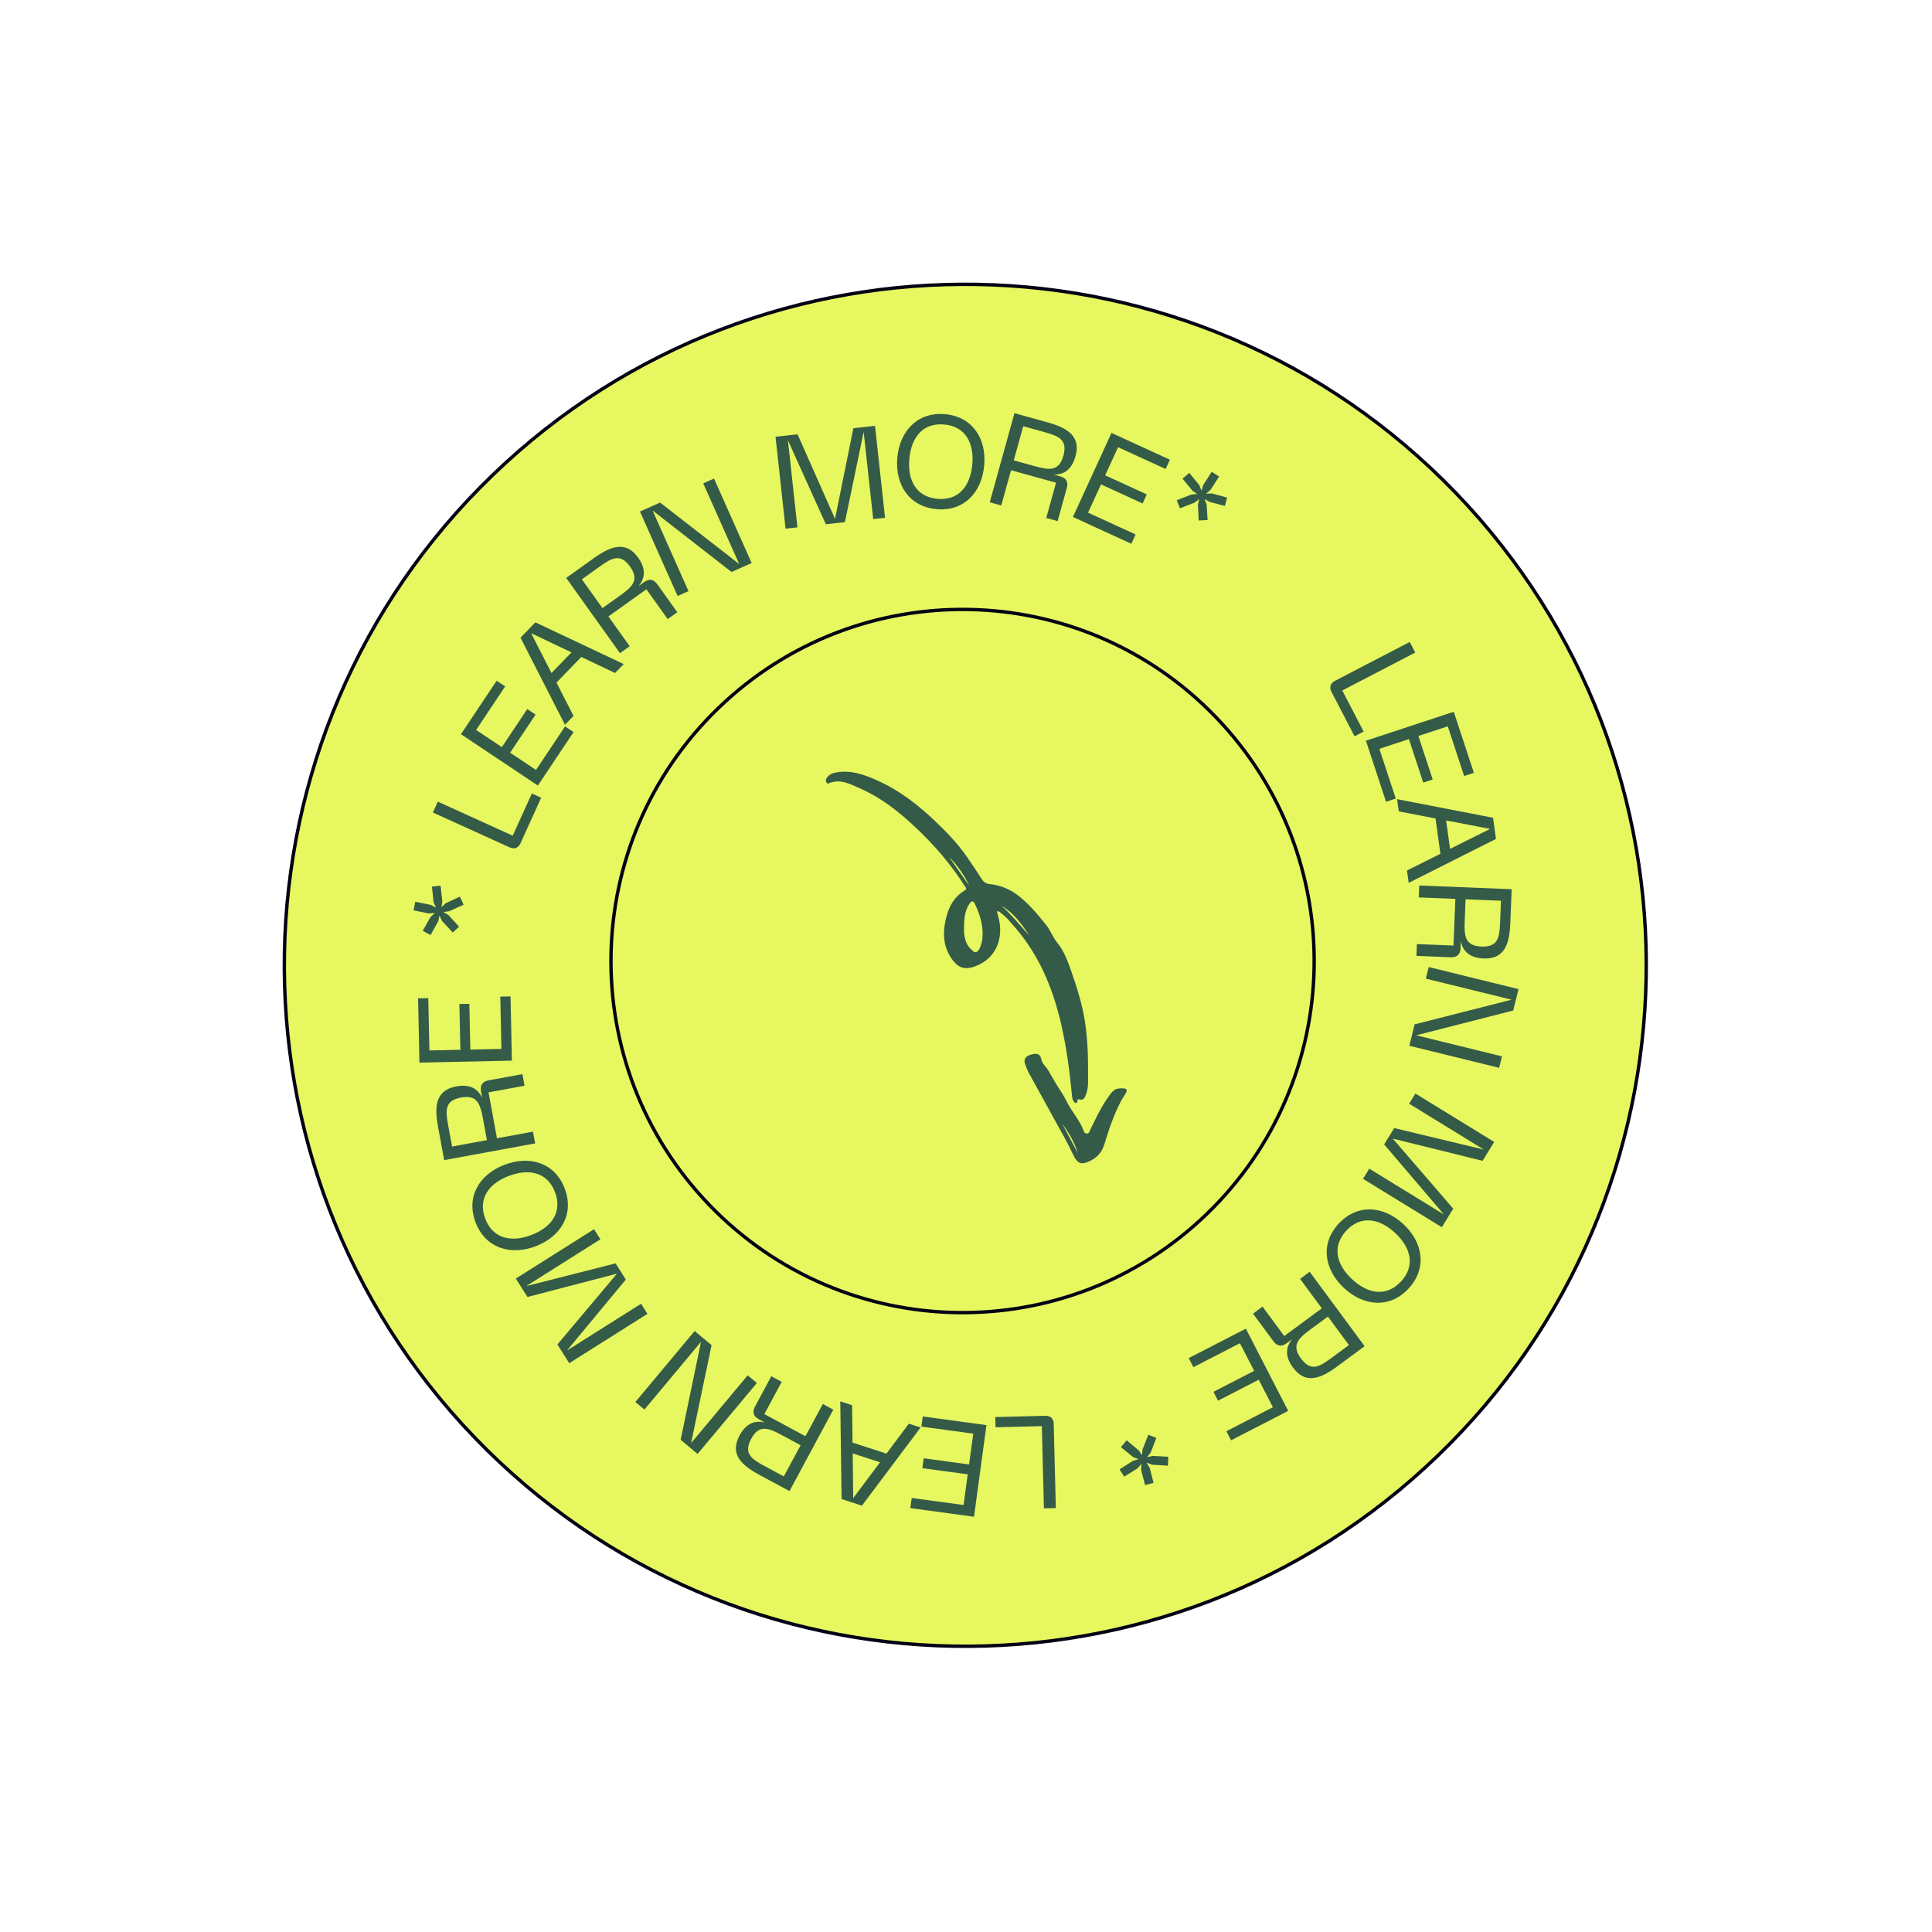
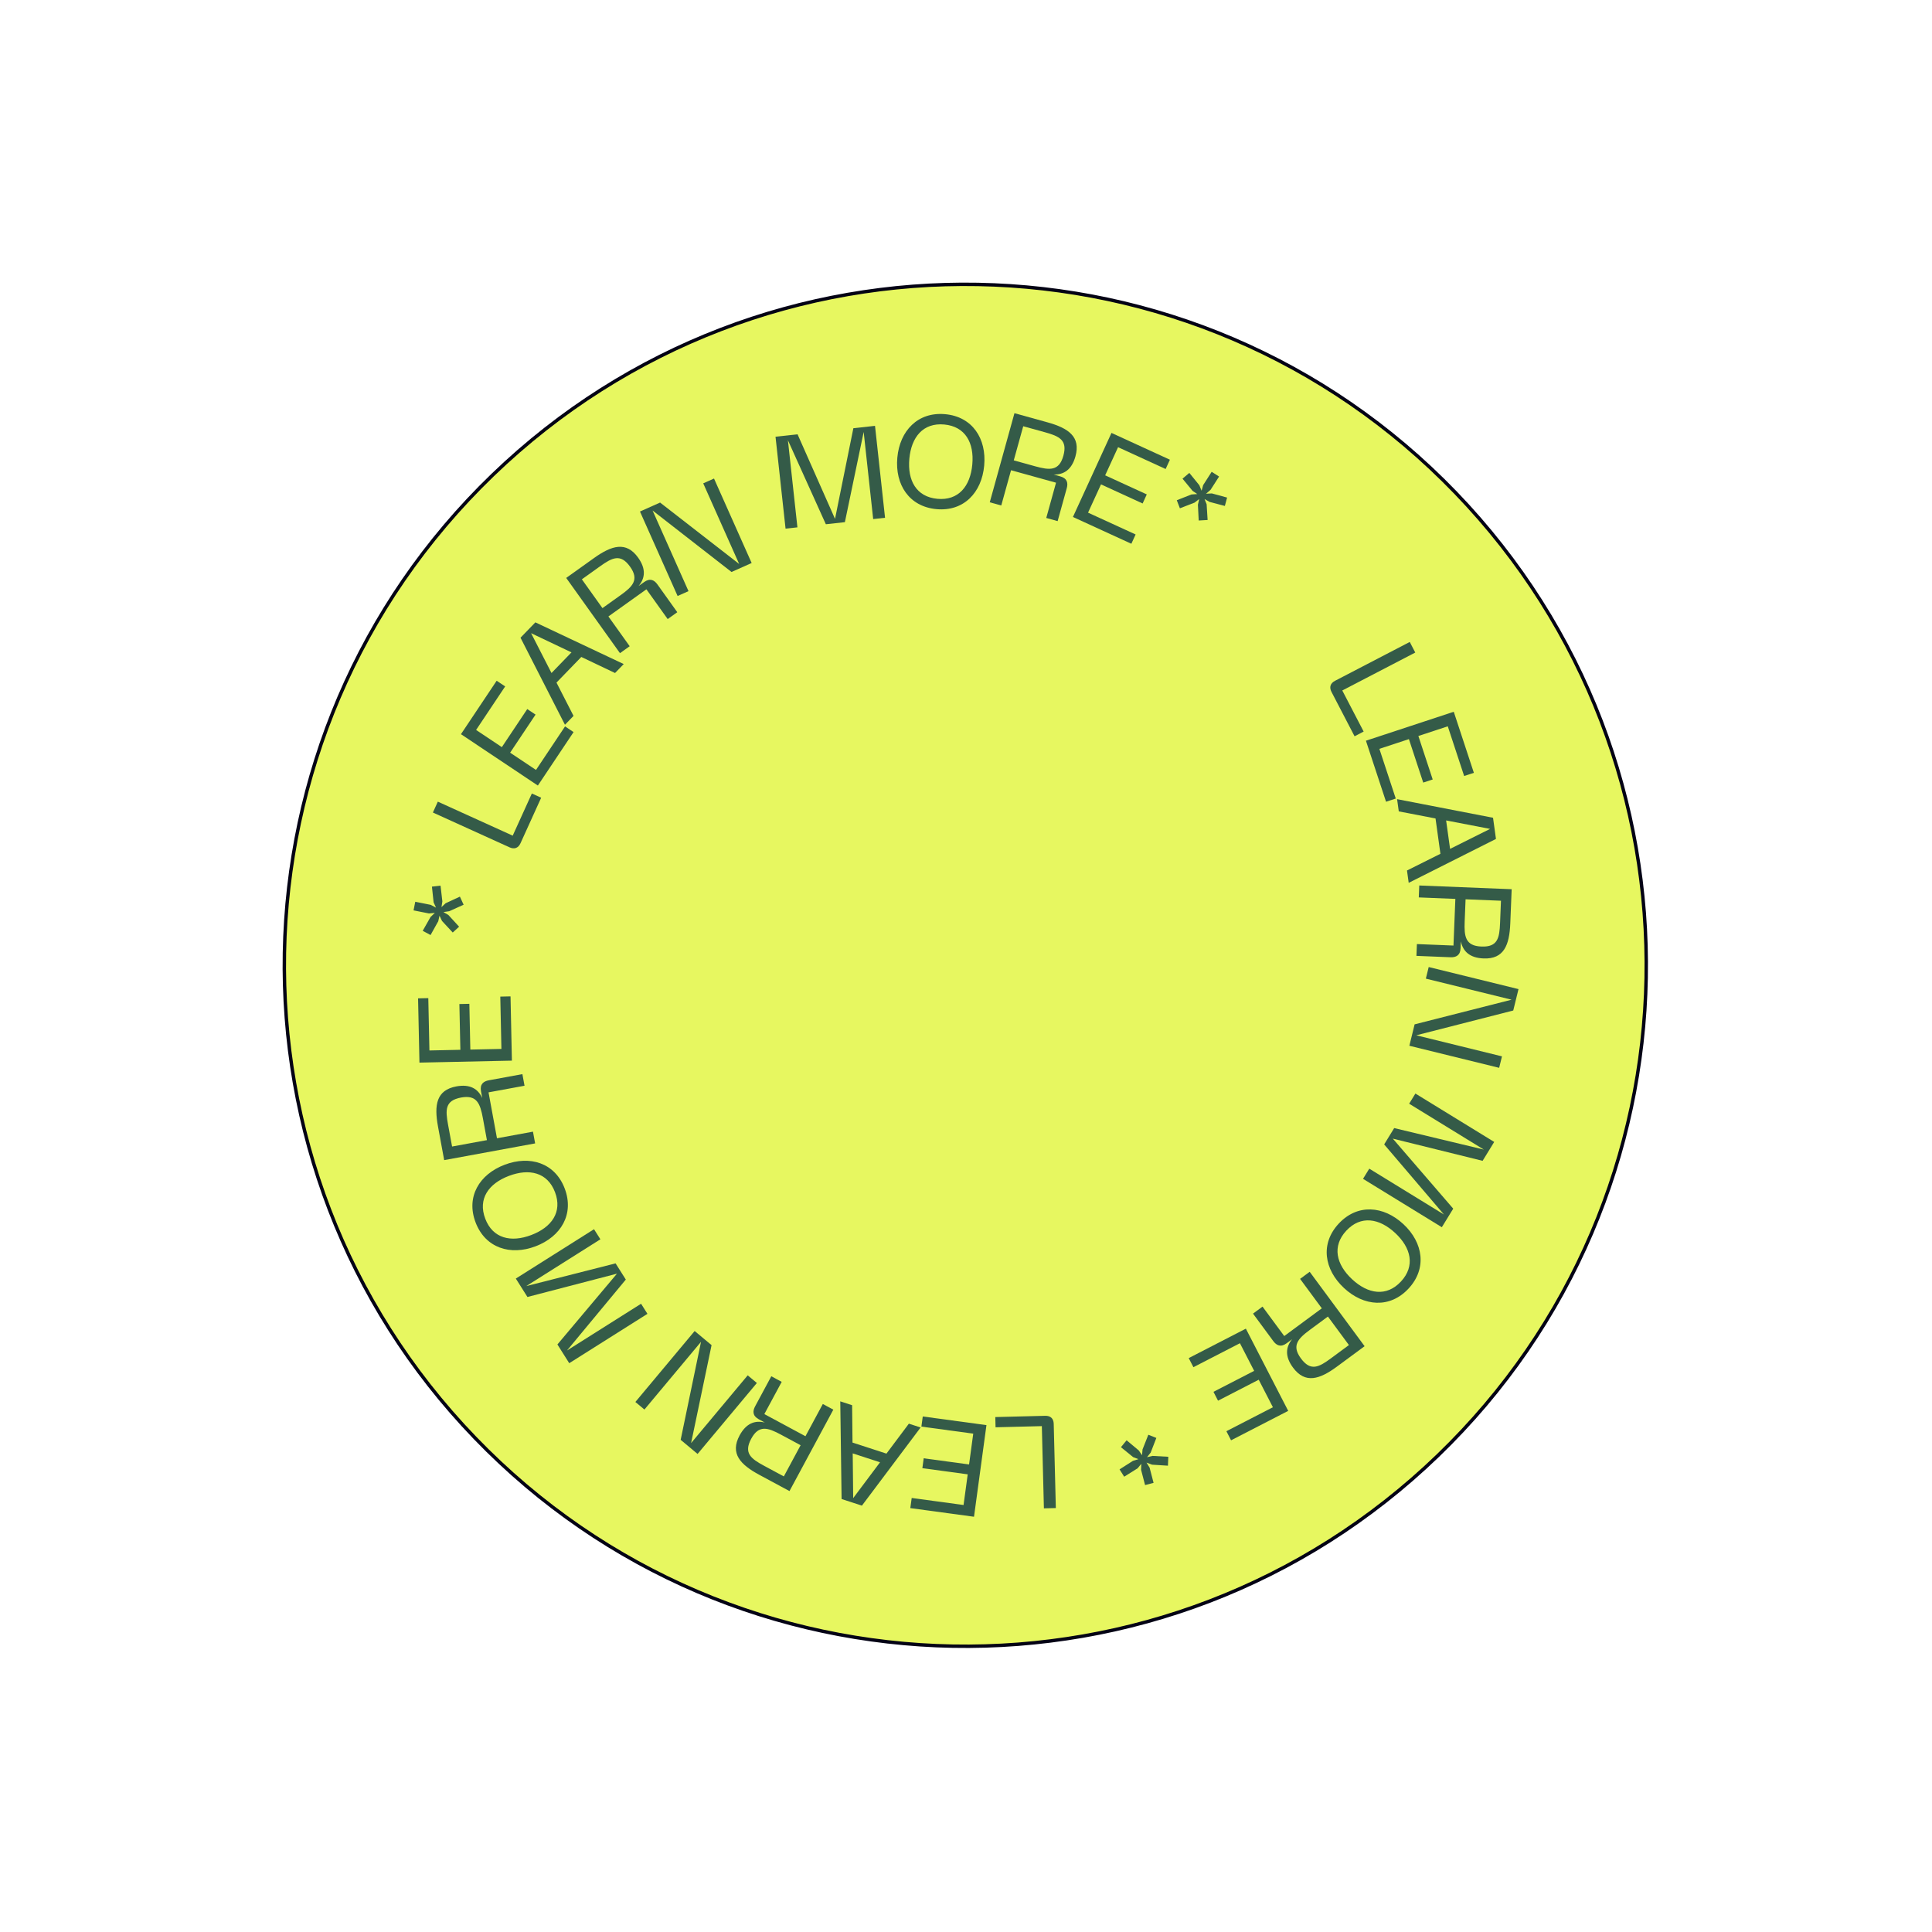
<svg xmlns="http://www.w3.org/2000/svg" width="283" height="283" viewBox="0 0 283 283" fill="none">
  <circle cx="141.397" cy="141.397" r="99.75" transform="rotate(-43.9363 141.397 141.397)" fill="#E7F760" stroke="#040315" stroke-width="0.5" />
-   <circle cx="140.999" cy="140.772" r="51.504" transform="rotate(-43.9363 140.999 140.772)" stroke="#040315" stroke-width="0.5" />
-   <path fill-rule="evenodd" clip-rule="evenodd" d="M142.008 129.792L139.039 125.543C140.277 126.785 141.255 128.213 142.008 129.792ZM150.756 137.031C149.438 135.54 148.182 134.018 146.715 132.691C148.492 133.744 149.676 135.353 150.756 137.031ZM143.376 139.127C142.941 139.757 142.593 139.393 142.261 139.077C141.137 138.01 141.177 136.589 141.229 135.23C141.267 134.241 141.431 133.216 142.027 132.355C142.254 132.026 142.524 131.828 142.781 132.36C143.481 133.812 143.969 135.318 143.934 136.949C143.917 137.727 143.755 138.478 143.376 139.127ZM146.197 133.434C147.251 134.106 148.028 135.079 148.828 136.018C152.282 140.077 154.241 144.837 155.429 149.98C156.222 153.415 156.68 156.892 157.016 160.392C157.047 160.712 157.065 161.036 157.259 161.309C157.477 161.616 157.698 161.738 157.835 161.256C157.869 161.137 157.8 160.954 158.02 161.027C158.777 161.277 158.93 160.704 159.112 160.214C159.454 159.293 159.369 158.316 159.376 157.367C159.396 154.708 159.315 152.046 158.886 149.417C158.488 146.977 157.74 144.622 156.927 142.289C156.41 140.804 155.863 139.3 154.871 138.092C154.212 137.289 153.906 136.321 153.269 135.529C152.049 134.009 150.818 132.509 149.284 131.287C148.02 130.282 146.594 129.662 144.986 129.504C144.456 129.453 144.09 129.217 143.819 128.787C143.089 127.631 142.319 126.495 141.54 125.378C140.273 123.561 138.724 121.954 137.123 120.417C134.569 117.964 131.804 115.801 128.545 114.341C126.63 113.484 124.686 112.762 122.522 113.141C121.952 113.24 121.444 113.435 121.106 113.945C120.961 114.164 120.913 114.374 121.059 114.613C121.233 114.895 121.379 114.734 121.608 114.655C123.176 114.107 124.53 114.85 125.892 115.448C129.647 117.097 132.688 119.718 135.536 122.593C137.716 124.793 139.66 127.185 141.321 129.801C141.453 130.009 141.714 130.184 141.311 130.425C139.904 131.265 139.105 132.577 138.681 134.105C138.026 136.463 138.049 138.768 139.664 140.788C140.532 141.873 141.51 142.034 142.807 141.559C146.113 140.35 147.025 137.17 146.249 134.329C146.179 134.075 146.109 133.82 146.04 133.567C146.092 133.522 146.145 133.478 146.197 133.434Z" fill="#345B48" />
-   <path fill-rule="evenodd" clip-rule="evenodd" d="M155.6 164.626C156.59 165.932 157.383 167.342 157.884 168.904C157.123 167.478 156.361 166.052 155.6 164.626ZM162.035 161.139C161.105 162.514 160.426 164.024 159.689 165.503C159.579 165.724 159.567 166.042 159.193 166.038C158.835 166.035 158.77 165.733 158.684 165.511C158.21 164.299 157.407 163.294 156.725 162.208C156.294 161.522 155.989 160.75 155.525 160.058C154.809 158.995 154.173 157.876 153.533 156.764C153.208 156.201 152.633 155.814 152.514 155.094C152.396 154.388 151.862 154.197 150.866 154.528C150.358 154.697 149.919 155.091 150.122 155.737C150.289 156.269 150.5 156.796 150.766 157.284C152.533 160.512 154.325 163.725 156.096 166.95C156.493 167.674 156.842 168.426 157.204 169.169C157.863 170.52 158.43 170.685 159.777 170.004C160.823 169.475 161.451 168.666 161.789 167.553C162.441 165.41 163.154 163.286 164.202 161.295C164.412 160.896 164.678 160.527 164.905 160.136C165.167 159.683 165.044 159.433 164.502 159.424C163.3 159.404 163.1 159.543 162.035 161.139Z" fill="#345B48" />
-   <path d="M195.041 101.356L198.418 107.851L199.748 107.16L196.619 101.142L207.308 95.585L206.501 94.034L195.557 99.724C194.858 100.087 194.686 100.675 195.041 101.356Z" fill="#345B48" />
-   <path d="M200.081 108.499L203.028 117.441L204.451 116.972L202.052 109.691L206.377 108.266L208.475 114.635L209.862 114.178L207.764 107.809L212.07 106.39L214.469 113.671L215.893 113.202L212.947 104.26L200.081 108.499Z" fill="#345B48" />
-   <path d="M204.646 117.062L204.894 118.851L210.276 119.889L210.994 125.065L206.096 127.511L206.347 129.319L219.13 122.888L218.7 119.786L204.646 117.062ZM211.829 120.178L218.266 121.418L212.407 124.346L211.829 120.178Z" fill="#345B48" />
-   <path d="M207.895 129.707L207.824 131.454L213.181 131.67L212.905 138.505L207.548 138.288L207.479 140.016L212.47 140.218C213.257 140.249 213.903 139.968 213.947 138.893L213.987 137.895C214.293 139.349 215.274 140.312 217.309 140.394C220.304 140.515 221.099 138.432 221.227 135.264L221.43 130.253L207.895 129.707ZM214.678 131.731L219.862 131.94L219.73 135.204C219.641 137.392 219.394 138.747 216.995 138.651C214.652 138.556 214.458 137.183 214.546 134.994L214.678 131.731Z" fill="#345B48" />
-   <path d="M209.277 141.652L208.859 143.35L221.417 146.436L207.213 150.048L206.443 153.183L219.597 156.416L220.01 154.736L207.453 151.651L221.661 148.019L222.431 144.885L209.277 141.652Z" fill="#345B48" />
-   <path d="M207.328 160.183L206.413 161.673L217.35 168.39L204.221 165.242L202.753 167.633L211.509 177.902L200.572 171.186L199.657 172.676L211.2 179.764L212.869 177.046L204.018 166.786L217.172 170.039L218.871 167.272L207.328 160.183Z" fill="#345B48" />
+   <path d="M195.041 101.356L198.418 107.851L199.748 107.16L196.619 101.142L207.308 95.585L206.501 94.034L195.557 99.724C194.858 100.087 194.686 100.674 195.041 101.356Z" fill="#345B48" />
+   <path d="M200.081 108.499L203.028 117.441L204.451 116.972L202.052 109.691L206.377 108.266L208.475 114.634L209.862 114.178L207.764 107.809L212.07 106.39L214.469 113.671L215.893 113.202L212.947 104.26L200.081 108.499Z" fill="#345B48" />
+   <path d="M204.646 117.062L204.894 118.851L210.276 119.889L210.994 125.065L206.096 127.51L206.347 129.318L219.13 122.888L218.7 119.786L204.646 117.062ZM211.829 120.178L218.266 121.418L212.407 124.345L211.829 120.178Z" fill="#345B48" />
+   <path d="M207.895 129.707L207.824 131.454L213.181 131.67L212.905 138.504L207.548 138.288L207.479 140.016L212.47 140.218C213.257 140.249 213.903 139.968 213.947 138.893L213.987 137.894C214.293 139.349 215.274 140.312 217.309 140.394C220.304 140.515 221.099 138.432 221.227 135.264L221.43 130.253L207.895 129.707ZM214.678 131.73L219.862 131.94L219.73 135.203C219.641 137.392 219.394 138.747 216.995 138.65C214.652 138.556 214.458 137.183 214.546 134.994L214.678 131.73Z" fill="#345B48" />
+   <path d="M209.277 141.652L208.859 143.35L221.417 146.436L207.213 150.048L206.443 153.183L219.597 156.416L220.01 154.736L207.453 151.65L221.661 148.019L222.431 144.885L209.277 141.652Z" fill="#345B48" />
+   <path d="M207.328 160.183L206.413 161.673L217.35 168.389L204.221 165.242L202.753 167.633L211.509 177.902L200.572 171.186L199.657 172.676L211.2 179.764L212.869 177.046L204.018 166.786L217.172 170.039L218.871 167.271L207.328 160.183Z" fill="#345B48" />
  <path d="M205.577 179.32C202.667 176.609 198.836 176.296 196.099 179.235C193.362 182.173 193.958 185.958 196.868 188.669C199.765 191.367 203.583 191.694 206.32 188.755C209.057 185.817 208.473 182.018 205.577 179.32ZM204.372 180.613C206.692 182.774 207.331 185.443 205.209 187.721C203.088 189.998 200.38 189.551 198.06 187.39C195.726 185.216 195.088 182.547 197.209 180.269C199.331 177.992 202.039 178.439 204.372 180.613Z" fill="#345B48" />
-   <path d="M191.844 186.293L190.437 187.332L193.621 191.645L188.117 195.707L184.934 191.394L183.543 192.42L186.509 196.44C186.977 197.074 187.601 197.401 188.467 196.762L189.27 196.169C188.328 197.318 188.19 198.685 189.4 200.324C191.18 202.736 193.303 202.052 195.853 200.17L199.888 197.192L191.844 186.293ZM194.511 192.85L197.591 197.024L194.963 198.964C193.201 200.265 191.989 200.92 190.563 198.988C189.171 197.102 190.12 196.091 191.883 194.79L194.511 192.85Z" fill="#345B48" />
-   <path d="M182.493 194.623L174.124 198.935L174.81 200.267L181.625 196.756L183.71 200.804L177.749 203.875L178.418 205.173L184.379 202.102L186.456 206.134L179.641 209.644L180.327 210.977L188.696 206.665L182.493 194.623Z" fill="#345B48" />
-   <path d="M171.136 213.39L168.819 213.26L168.015 213.45L168.553 212.773L169.383 210.63L168.209 210.162L167.36 212.31L167.285 213.164L166.802 212.456L165.025 210.974L164.197 211.984L165.987 213.443L166.759 213.738L165.951 213.989L163.993 215.235L164.67 216.309L166.634 215.081L167.177 214.423L167.148 215.304L167.731 217.535L168.976 217.21L168.394 214.979L167.944 214.243L168.758 214.547L171.08 214.695L171.136 213.39Z" fill="#345B48" />
-   <path d="M153.11 207.389L145.792 207.572L145.829 209.07L152.609 208.9L152.911 220.943L154.659 220.9L154.35 208.568C154.33 207.781 153.878 207.369 153.11 207.389Z" fill="#345B48" />
-   <path d="M144.496 208.752L135.166 207.485L134.965 208.97L142.561 210.002L141.949 214.514L135.304 213.612L135.108 215.059L141.752 215.961L141.142 220.454L133.546 219.423L133.344 220.908L142.673 222.174L144.496 208.752Z" fill="#345B48" />
-   <path d="M134.85 209.099L133.132 208.54L129.846 212.926L124.876 211.309L124.819 205.835L123.083 205.27L123.276 219.578L126.254 220.547L134.85 209.099ZM128.907 214.197L124.976 219.444L124.906 212.894L128.907 214.197Z" fill="#345B48" />
-   <path d="M122.066 206.487L120.526 205.658L117.985 210.378L111.962 207.135L114.504 202.415L112.981 201.596L110.613 205.994C110.239 206.688 110.209 207.392 111.157 207.902L112.037 208.375C110.595 208.014 109.3 208.473 108.334 210.266C106.913 212.905 108.437 214.533 111.229 216.036L115.644 218.414L122.066 206.487ZM117.274 211.698L114.815 216.265L111.939 214.717C110.01 213.678 108.9 212.862 110.039 210.748C111.15 208.684 112.47 209.111 114.398 210.149L117.274 211.698Z" fill="#345B48" />
-   <path d="M110.866 202.58L109.524 201.459L101.233 211.382L104.231 197.036L101.754 194.967L93.069 205.362L94.396 206.471L102.686 196.547L99.704 210.905L102.181 212.975L110.866 202.58Z" fill="#345B48" />
-   <path d="M94.838 192.452L93.904 190.973L83.051 197.824L91.669 187.431L90.171 185.059L77.092 188.384L87.946 181.533L87.012 180.055L75.558 187.285L77.26 189.982L90.374 186.567L81.65 196.936L83.383 199.682L94.838 192.452Z" fill="#345B48" />
+   <path d="M191.844 186.293L190.437 187.331L193.621 191.644L188.117 195.706L184.934 191.393L183.543 192.42L186.509 196.44C186.977 197.073 187.601 197.401 188.467 196.762L189.27 196.169C188.328 197.318 188.19 198.685 189.4 200.324C191.18 202.735 193.303 202.052 195.853 200.17L199.888 197.192L191.844 186.293ZM194.511 192.85L197.591 197.024L194.963 198.964C193.201 200.265 191.989 200.92 190.563 198.988C189.171 197.102 190.12 196.091 191.883 194.79L194.511 192.85Z" fill="#345B48" />
+   <path d="M182.493 194.623L174.124 198.935L174.81 200.267L181.625 196.756L183.71 200.804L177.749 203.875L178.418 205.173L184.379 202.102L186.456 206.133L179.641 209.644L180.327 210.976L188.696 206.665L182.493 194.623Z" fill="#345B48" />
+   <path d="M171.136 213.389L168.819 213.26L168.015 213.45L168.553 212.773L169.383 210.63L168.209 210.162L167.36 212.31L167.285 213.164L166.802 212.456L165.025 210.974L164.197 211.984L165.987 213.443L166.759 213.738L165.951 213.988L163.993 215.234L164.67 216.309L166.634 215.081L167.177 214.423L167.148 215.304L167.731 217.535L168.976 217.21L168.394 214.979L167.944 214.243L168.758 214.547L171.08 214.695L171.136 213.389Z" fill="#345B48" />
+   <path d="M153.11 207.388L145.792 207.572L145.829 209.07L152.609 208.9L152.911 220.943L154.659 220.9L154.35 208.568C154.33 207.781 153.878 207.369 153.11 207.388Z" fill="#345B48" />
+   <path d="M144.496 208.752L135.166 207.485L134.965 208.97L142.561 210.001L141.949 214.514L135.304 213.612L135.108 215.059L141.752 215.961L141.142 220.454L133.546 219.423L133.344 220.908L142.673 222.174L144.496 208.752Z" fill="#345B48" />
+   <path d="M134.85 209.099L133.132 208.54L129.846 212.926L124.876 211.309L124.819 205.835L123.083 205.27L123.276 219.577L126.254 220.547L134.85 209.099ZM128.907 214.197L124.976 219.444L124.906 212.894L128.907 214.197Z" fill="#345B48" />
+   <path d="M122.066 206.487L120.526 205.658L117.985 210.378L111.962 207.135L114.504 202.415L112.981 201.595L110.613 205.994C110.239 206.688 110.209 207.392 111.157 207.902L112.037 208.375C110.595 208.014 109.3 208.473 108.334 210.266C106.913 212.905 108.437 214.533 111.229 216.036L115.644 218.414L122.066 206.487ZM117.274 211.697L114.815 216.265L111.939 214.717C110.01 213.678 108.9 212.862 110.039 210.748C111.15 208.684 112.47 209.111 114.398 210.149L117.274 211.697Z" fill="#345B48" />
+   <path d="M110.866 202.58L109.524 201.459L101.233 211.382L104.231 197.036L101.754 194.967L93.069 205.362L94.396 206.47L102.686 196.547L99.704 210.905L102.181 212.975L110.866 202.58Z" fill="#345B48" />
+   <path d="M94.838 192.451L93.904 190.973L83.051 197.824L91.669 187.431L90.171 185.059L77.092 188.384L87.946 181.533L87.012 180.055L75.558 187.285L77.26 189.982L90.374 186.567L81.65 196.936L83.383 199.682L94.838 192.451Z" fill="#345B48" />
  <path d="M78.453 182.558C82.171 181.146 84.145 177.848 82.719 174.094C81.293 170.34 77.634 169.202 73.916 170.614C70.216 172.019 68.235 175.299 69.661 179.053C71.086 182.807 74.752 183.964 78.453 182.558ZM77.825 180.906C74.861 182.031 72.185 181.424 71.08 178.514C69.975 175.605 71.573 173.374 74.537 172.248C77.519 171.116 80.195 171.723 81.3 174.633C82.405 177.543 80.807 179.773 77.825 180.906Z" fill="#345B48" />
-   <path d="M78.386 167.486L78.07 165.766L72.797 166.736L71.56 160.008L76.833 159.039L76.52 157.338L71.607 158.242C70.832 158.384 70.264 158.801 70.459 159.859L70.639 160.842C70.02 159.491 68.851 158.768 66.848 159.136C63.9 159.678 63.583 161.885 64.156 165.003L65.063 169.935L78.386 167.486ZM71.323 167.007L66.221 167.945L65.63 164.732C65.234 162.578 65.177 161.202 67.539 160.767C69.844 160.343 70.337 161.64 70.733 163.794L71.323 167.007Z" fill="#345B48" />
-   <path d="M74.983 155.362L74.782 145.95L73.283 145.982L73.447 153.646L68.895 153.744L68.751 147.04L67.291 147.071L67.435 153.775L62.901 153.872L62.737 146.207L61.239 146.239L61.441 155.652L74.983 155.362Z" fill="#345B48" />
-   <path d="M63.068 136.966L64.198 134.938L64.378 134.131L64.752 134.911L66.316 136.595L67.25 135.743L65.69 134.041L64.955 133.6L65.802 133.475L67.912 132.525L67.365 131.338L65.271 132.311L64.668 132.877L64.796 132.04L64.531 129.734L63.269 129.874L63.515 132.176L63.869 132.952L63.089 132.542L60.828 132.091L60.576 133.353L62.837 133.804L63.696 133.721L63.067 134.32L61.919 136.344L63.068 136.966Z" fill="#345B48" />
-   <path d="M76.244 123.517L79.271 116.852L77.906 116.232L75.102 122.408L64.133 117.427L63.41 119.019L74.641 124.119C75.359 124.444 75.926 124.217 76.244 123.517Z" fill="#345B48" />
-   <path d="M78.787 115.067L84.016 107.237L82.769 106.405L78.512 112.781L74.725 110.252L78.449 104.675L77.234 103.864L73.51 109.441L69.74 106.923L73.997 100.547L72.751 99.715L67.522 107.545L78.787 115.067Z" fill="#345B48" />
-   <path d="M82.755 106.162L84.011 104.864L81.514 99.986L85.149 96.231L90.092 98.583L91.362 97.272L78.422 91.163L76.244 93.413L82.755 106.162ZM80.784 98.585L77.796 92.749L83.711 95.561L80.784 98.585Z" fill="#345B48" />
-   <path d="M90.814 95.676L92.237 94.659L89.12 90.298L94.685 86.321L97.802 90.682L99.209 89.677L96.304 85.612C95.846 84.971 95.227 84.634 94.352 85.26L93.539 85.841C94.499 84.706 94.657 83.341 93.473 81.684C91.73 79.246 89.597 79.896 87.018 81.739L82.938 84.655L90.814 95.676ZM88.248 89.078L85.232 84.858L87.89 82.959C89.672 81.685 90.893 81.048 92.29 83.002C93.653 84.909 92.688 85.906 90.906 87.179L88.248 89.078Z" fill="#345B48" />
+   <path d="M78.386 167.486L78.07 165.766L72.797 166.736L71.56 160.008L76.833 159.039L76.52 157.338L71.607 158.241C70.832 158.384 70.264 158.801 70.459 159.859L70.639 160.842C70.02 159.491 68.851 158.768 66.848 159.136C63.9 159.678 63.583 161.885 64.156 165.003L65.063 169.935L78.386 167.486ZM71.323 167.007L66.221 167.945L65.63 164.732C65.234 162.578 65.177 161.201 67.539 160.767C69.844 160.343 70.337 161.64 70.733 163.794L71.323 167.007Z" fill="#345B48" />
+   <path d="M74.983 155.362L74.782 145.949L73.283 145.982L73.447 153.646L68.895 153.744L68.751 147.039L67.291 147.071L67.435 153.775L62.901 153.872L62.737 146.207L61.239 146.239L61.441 155.652L74.983 155.362Z" fill="#345B48" />
+   <path d="M63.068 136.966L64.198 134.938L64.378 134.131L64.752 134.911L66.316 136.595L67.25 135.743L65.69 134.04L64.955 133.6L65.802 133.475L67.912 132.525L67.365 131.338L65.271 132.311L64.668 132.876L64.796 132.04L64.531 129.734L63.269 129.874L63.515 132.176L63.869 132.952L63.089 132.542L60.828 132.09L60.576 133.353L62.837 133.804L63.696 133.721L63.067 134.32L61.919 136.344L63.068 136.966Z" fill="#345B48" />
+   <path d="M76.244 123.517L79.271 116.851L77.906 116.232L75.102 122.407L64.133 117.426L63.41 119.018L74.641 124.119C75.359 124.444 75.926 124.217 76.244 123.517Z" fill="#345B48" />
+   <path d="M78.787 115.067L84.016 107.237L82.769 106.405L78.512 112.781L74.725 110.252L78.449 104.675L77.234 103.864L73.51 109.441L69.74 106.923L73.997 100.547L72.751 99.715L67.522 107.544L78.787 115.067Z" fill="#345B48" />
+   <path d="M82.755 106.162L84.011 104.864L81.514 99.986L85.149 96.231L90.092 98.583L91.362 97.272L78.422 91.163L76.244 93.413L82.755 106.162ZM80.784 98.584L77.796 92.749L83.711 95.561L80.784 98.584Z" fill="#345B48" />
+   <path d="M90.814 95.676L92.237 94.659L89.12 90.298L94.685 86.321L97.802 90.682L99.209 89.677L96.304 85.612C95.846 84.971 95.227 84.634 94.352 85.26L93.539 85.841C94.499 84.706 94.657 83.341 93.473 81.684C91.73 79.245 89.597 79.896 87.018 81.739L82.938 84.655L90.814 95.676ZM88.248 89.078L85.232 84.858L87.89 82.958C89.672 81.685 90.893 81.048 92.29 83.002C93.653 84.909 92.688 85.906 90.906 87.179L88.248 89.078Z" fill="#345B48" />
  <path d="M99.255 87.302L100.852 86.591L95.59 74.779L107.153 83.784L110.102 82.47L104.589 70.097L103.009 70.8L108.272 82.612L96.691 73.615L93.743 74.929L99.255 87.302Z" fill="#345B48" />
-   <path d="M115.069 77.435L116.807 77.246L115.414 64.487L120.97 76.791L123.759 76.487L126.511 63.275L127.904 76.034L129.642 75.844L128.172 62.379L125.001 62.725L122.315 76.006L116.826 63.617L113.598 63.97L115.069 77.435Z" fill="#345B48" />
-   <path d="M131.441 67.032C131.079 70.992 133.176 74.213 137.175 74.579C141.174 74.945 143.803 72.157 144.165 68.196C144.526 64.254 142.447 61.035 138.448 60.669C134.449 60.303 131.802 63.09 131.441 67.032ZM133.201 67.193C133.49 64.036 135.21 61.897 138.31 62.181C141.41 62.464 142.713 64.88 142.424 68.037C142.133 71.213 140.413 73.352 137.314 73.068C134.214 72.784 132.911 70.369 133.201 67.193Z" fill="#345B48" />
-   <path d="M144.98 73.577L146.665 74.044L148.097 68.878L154.688 70.705L153.257 75.871L154.923 76.333L156.257 71.519C156.468 70.76 156.341 70.067 155.304 69.779L154.341 69.512C155.827 69.546 156.988 68.811 157.532 66.848C158.333 63.959 156.486 62.71 153.431 61.863L148.598 60.524L144.98 73.577ZM148.497 67.434L149.883 62.435L153.03 63.307C155.141 63.892 156.404 64.442 155.763 66.756C155.137 69.015 153.755 68.891 151.645 68.306L148.497 67.434Z" fill="#345B48" />
-   <path d="M157.163 75.727L165.721 79.652L166.346 78.289L159.377 75.094L161.276 70.954L167.371 73.75L167.98 72.422L161.884 69.627L163.775 65.505L170.743 68.701L171.368 67.339L162.81 63.414L157.163 75.727Z" fill="#345B48" />
+   <path d="M115.069 77.435L116.807 77.246L115.414 64.487L120.97 76.791L123.759 76.486L126.511 63.275L127.904 76.034L129.642 75.844L128.172 62.379L125.001 62.725L122.315 76.006L116.826 63.617L113.598 63.97L115.069 77.435Z" fill="#345B48" />
+   <path d="M131.441 67.031C131.079 70.992 133.176 74.213 137.175 74.579C141.174 74.945 143.803 72.157 144.165 68.196C144.526 64.254 142.447 61.035 138.448 60.669C134.449 60.303 131.802 63.09 131.441 67.031ZM133.201 67.193C133.49 64.036 135.21 61.897 138.31 62.181C141.41 62.464 142.713 64.879 142.424 68.037C142.133 71.213 140.413 73.351 137.314 73.068C134.214 72.784 132.911 70.369 133.201 67.193Z" fill="#345B48" />
+   <path d="M144.98 73.577L146.665 74.044L148.097 68.878L154.688 70.705L153.257 75.871L154.923 76.333L156.257 71.519C156.468 70.76 156.341 70.067 155.304 69.779L154.341 69.512C155.827 69.545 156.988 68.81 157.532 66.848C158.333 63.959 156.486 62.71 153.431 61.863L148.598 60.523L144.98 73.577ZM148.497 67.434L149.883 62.435L153.03 63.307C155.141 63.892 156.404 64.442 155.763 66.756C155.137 69.015 153.755 68.891 151.645 68.306L148.497 67.434Z" fill="#345B48" />
+   <path d="M157.163 75.727L165.721 79.651L166.346 78.289L159.377 75.093L161.276 70.954L167.371 73.75L167.98 72.422L161.884 69.627L163.775 65.505L170.743 68.701L171.368 67.339L162.81 63.414L157.163 75.727Z" fill="#345B48" />
  <path d="M173.215 70.116L174.692 71.906L175.377 72.368L174.515 72.432L172.377 73.276L172.83 74.456L174.984 73.622L175.662 73.098L175.47 73.933L175.587 76.244L176.891 76.167L176.748 73.862L176.44 73.095L177.173 73.518L179.417 74.112L179.746 72.885L177.513 72.276L176.661 72.323L177.327 71.746L178.571 69.805L177.487 69.11L176.243 71.052L176.008 71.882L175.679 71.078L174.212 69.271L173.215 70.116Z" fill="#345B48" />
</svg>
